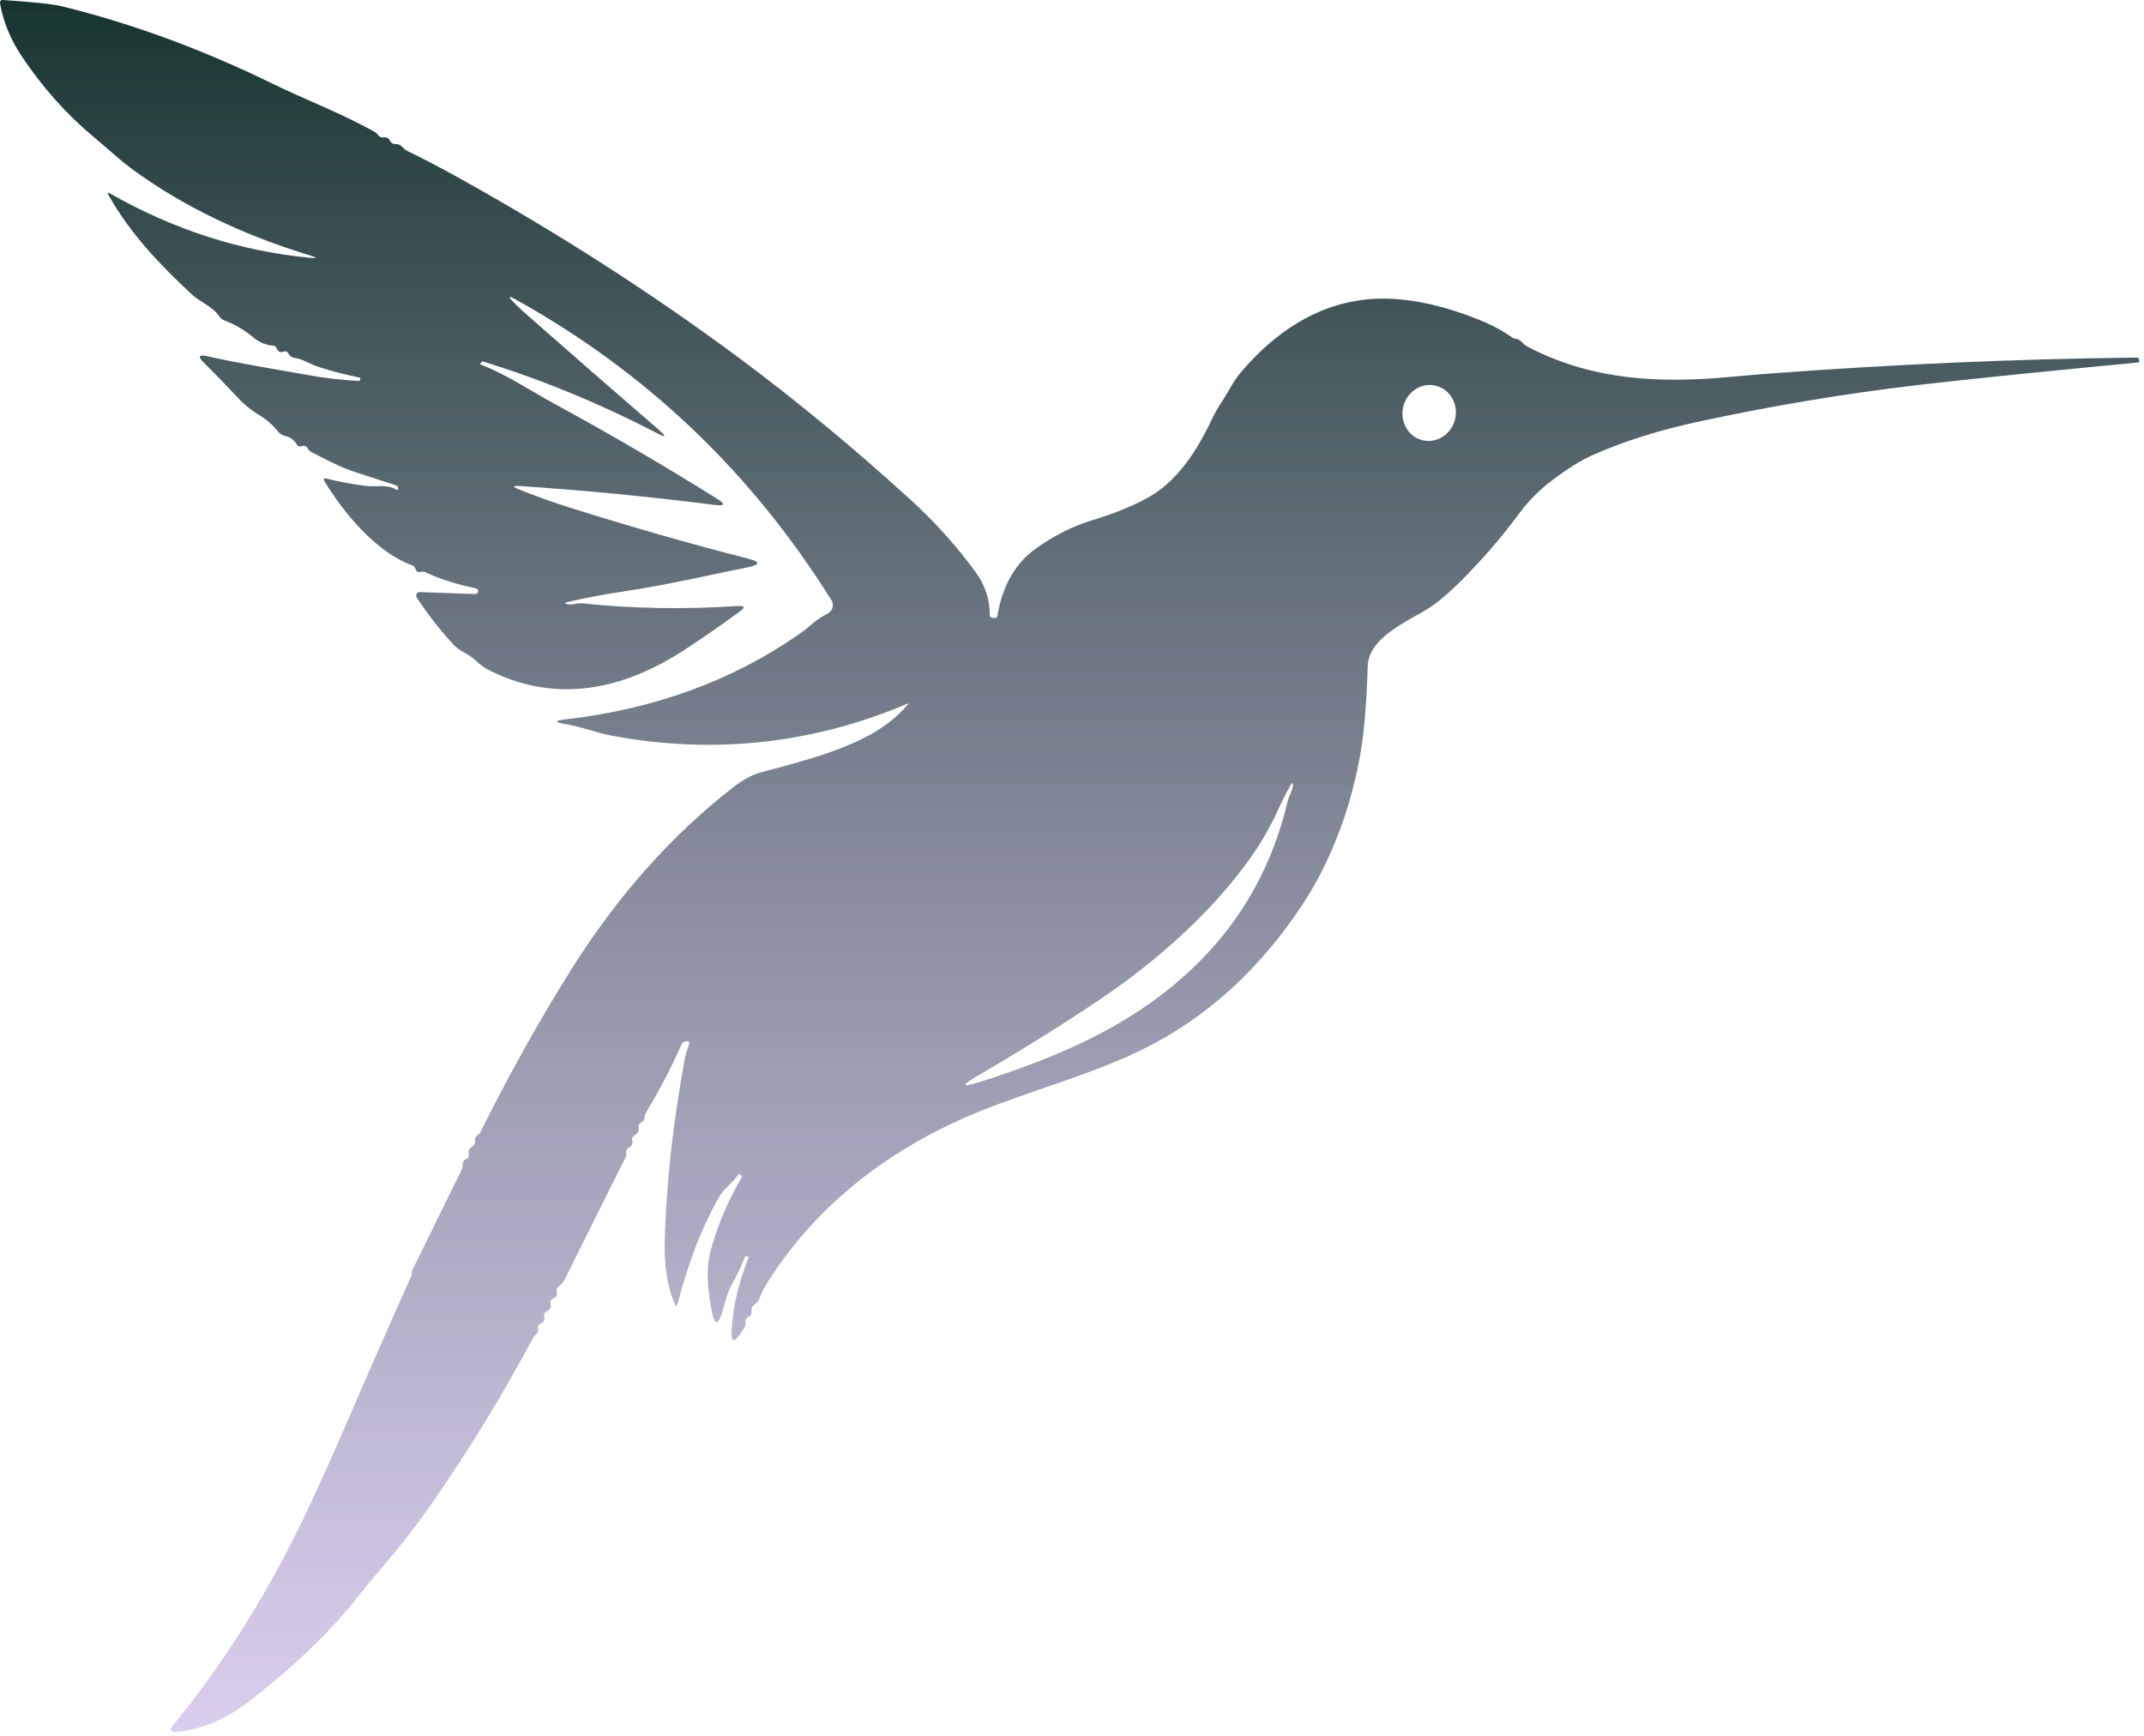
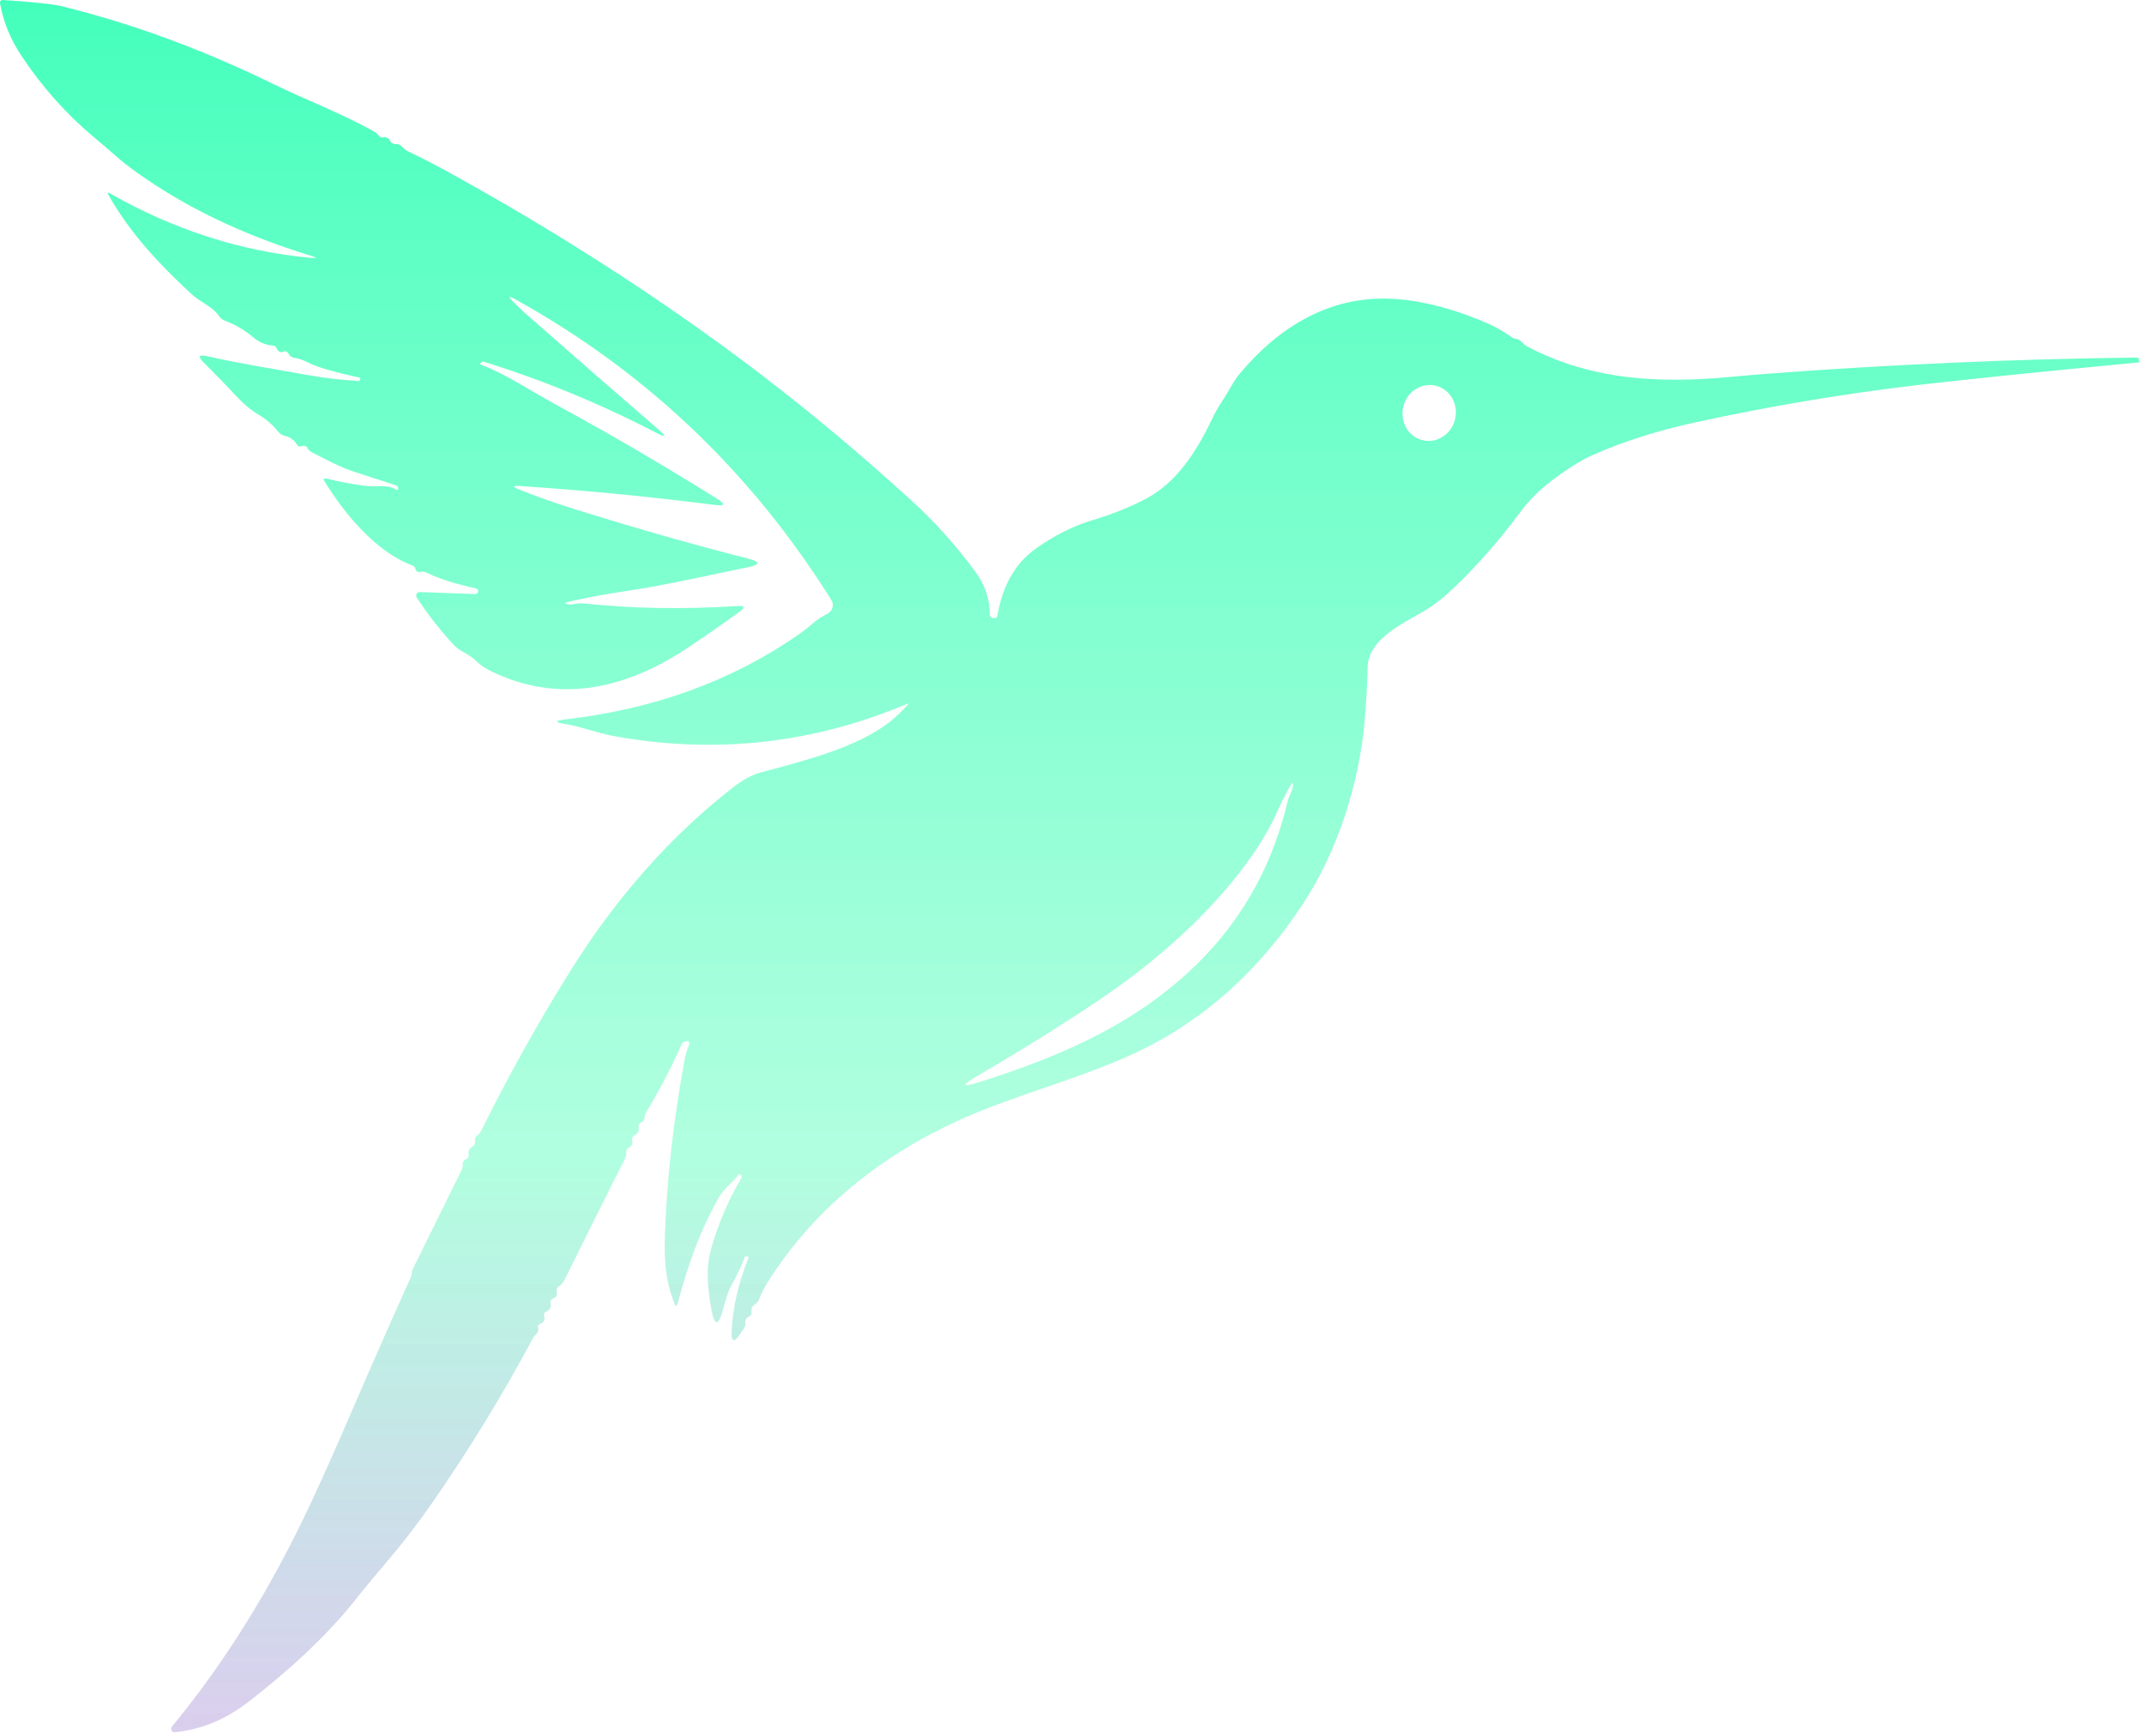
<svg xmlns="http://www.w3.org/2000/svg" width="341" height="276" viewBox="0 0 341 276" fill="none">
-   <rect width="341" height="276" stroke="transparent" stroke-width="1" fill="green" fill-opacity="0" />
+   <rect width="341" height="276" stroke="transparent" stroke-width="1" fill="rgb(34, 197, 94)" fill-opacity="0" />
  <g style="mix-blend-mode:hard-light">
    <path d="M81.605 47.983C82.185 48.583 82.795 49.163 83.435 49.733C91.085 56.463 98.175 62.653 104.705 68.283C106.095 69.483 105.975 69.663 104.345 68.813C95.405 64.173 86.245 60.403 76.875 57.503C76.765 57.473 76.665 57.493 76.595 57.583L76.355 57.853C76.325 57.893 76.335 57.923 76.385 57.943C80.675 59.603 84.345 62.133 88.355 64.313C96.925 68.963 105.495 73.973 114.065 79.323C115.425 80.173 115.305 80.503 113.715 80.303C103.285 78.973 92.945 77.973 82.675 77.293C81.495 77.213 81.455 77.393 82.555 77.833C85.025 78.833 87.495 79.723 89.955 80.513C99.665 83.593 109.335 86.363 118.965 88.833C120.965 89.343 120.955 89.803 118.925 90.213C112.455 91.523 106.085 93.023 99.465 94.013C96.225 94.493 93.165 95.063 90.295 95.733C89.725 95.863 89.735 95.983 90.305 96.093C91.115 96.243 91.795 95.863 92.645 95.953C100.615 96.793 108.845 96.933 117.335 96.373C118.445 96.303 118.555 96.593 117.655 97.253C114.625 99.463 111.735 101.473 108.985 103.273C99.285 109.613 88.795 111.973 78.045 106.713C77.115 106.263 76.315 105.703 75.665 105.053C74.585 103.973 73.215 103.673 72.175 102.563C69.995 100.223 68.035 97.703 66.285 95.013C66.035 94.633 66.325 94.133 66.775 94.153L75.575 94.473C75.815 94.483 76.015 94.313 76.045 94.073C76.075 93.843 75.915 93.623 75.685 93.573C73.005 92.993 70.275 92.233 67.775 91.043C67.465 90.893 67.135 90.863 66.805 90.953C66.435 91.043 66.195 90.883 66.085 90.473C66.015 90.213 65.825 90.003 65.575 89.913C59.875 87.843 54.775 81.723 51.635 76.573C51.385 76.153 51.495 76.003 51.975 76.123C54.035 76.623 56.085 77.003 58.125 77.273C59.765 77.493 61.535 76.983 62.915 77.813C63.265 78.023 63.395 77.923 63.305 77.533C63.275 77.353 63.165 77.233 62.985 77.183C60.905 76.503 58.755 75.803 56.545 75.093C54.045 74.293 51.845 73.063 49.515 71.883C49.295 71.773 49.115 71.593 48.995 71.383C48.755 70.933 48.415 70.793 47.975 70.963C47.655 71.083 47.405 70.993 47.225 70.703C46.795 69.973 46.165 69.513 45.335 69.323C44.865 69.213 44.475 68.963 44.185 68.583C43.345 67.533 42.335 66.653 41.145 65.953C39.915 65.223 38.775 64.283 37.705 63.133C35.995 61.283 34.225 59.463 32.415 57.673C31.415 56.683 31.595 56.343 32.965 56.653C38.185 57.833 43.385 58.633 48.785 59.613C51.495 60.103 54.225 60.423 56.985 60.583C57.155 60.593 57.245 60.523 57.275 60.353L57.315 60.093C57.315 60.083 57.315 60.083 57.305 60.083C53.185 59.183 50.435 58.383 49.055 57.683C48.205 57.253 47.465 56.993 46.835 56.913C46.405 56.853 46.085 56.633 45.885 56.243C45.695 55.893 45.415 55.793 45.045 55.933C44.655 56.083 44.345 55.973 44.125 55.613L43.885 55.213C43.795 55.063 43.665 54.983 43.495 54.973C42.285 54.883 41.215 54.443 40.285 53.653C38.935 52.503 37.405 51.603 35.675 50.953C35.345 50.823 35.085 50.613 34.885 50.323C33.775 48.683 31.885 48.103 30.435 46.753C25.305 41.973 20.725 37.153 17.255 31.013C17.045 30.643 17.125 30.563 17.505 30.773C27.655 36.543 38.255 39.953 49.295 40.993C50.475 41.103 50.495 40.993 49.365 40.643C38.685 37.383 29.435 32.943 21.625 27.333C20.415 26.463 19.305 25.583 18.275 24.673C17.205 23.733 16.125 22.803 15.015 21.883C10.575 18.183 6.695 13.833 3.375 8.823C1.655 6.223 0.535 3.483 0.015 0.593C-0.055 0.173 0.115 -0.027 0.545 0.003C5.295 0.313 8.405 0.653 9.855 1.003C20.995 3.743 32.155 7.843 43.335 13.303C48.675 15.913 54.295 18.003 59.535 20.943C59.915 21.153 60.005 21.333 60.295 21.633C60.465 21.823 60.685 21.903 60.935 21.853C61.445 21.763 61.815 21.953 62.045 22.403C62.235 22.763 62.525 22.933 62.915 22.913C63.345 22.893 63.705 23.053 63.995 23.383C64.235 23.653 64.515 23.873 64.845 24.033C67.355 25.263 69.795 26.523 72.155 27.833C88.435 36.843 103.565 46.543 117.535 56.913C126.685 63.713 135.755 71.213 144.745 79.403C148.675 82.973 152.145 86.843 155.175 90.993C156.685 93.063 157.425 95.313 157.415 97.763C157.415 98.003 157.585 98.213 157.825 98.243L158.155 98.303C158.385 98.333 158.595 98.183 158.635 97.953C159.345 93.633 161.155 89.783 164.795 87.203C167.725 85.133 170.685 83.653 173.655 82.753C176.945 81.763 179.815 80.613 182.265 79.313C187.115 76.753 190.325 71.803 192.745 66.683C193.215 65.693 193.785 64.683 194.475 63.663C195.415 62.243 196.135 60.663 197.245 59.343C203.485 51.923 211.415 47.153 220.985 47.503C225.345 47.663 230.115 48.783 235.305 50.873C237.265 51.663 238.985 52.583 240.475 53.653C240.645 53.773 240.845 53.853 241.055 53.873C241.925 53.963 242.155 54.713 242.905 55.103C253.165 60.503 263.995 61.003 275.385 59.923C277.215 59.753 279.175 59.583 281.255 59.423C300.755 57.953 320.275 57.093 339.815 56.863C340.075 56.863 340.215 56.993 340.225 57.253L340.245 57.523C340.245 57.593 340.215 57.623 340.155 57.633C324.365 59.143 312.735 60.333 305.265 61.203C293.445 62.583 281.625 64.563 269.805 67.133C263.695 68.463 258.195 70.203 253.305 72.373C251.515 73.163 249.355 74.503 246.825 76.413C244.835 77.913 243.095 79.663 241.625 81.653C240.045 83.793 238.415 85.813 236.735 87.723C232.785 92.193 229.635 95.183 227.285 96.693C223.955 98.823 217.635 101.293 217.525 106.053C217.455 108.943 217.285 111.903 217.015 114.913C216.125 124.813 212.655 135.483 207.265 143.693C200.345 154.233 191.755 162.003 181.485 167.003C173.295 170.993 163.995 173.403 155.545 176.853C141.835 182.443 129.955 191.393 122.065 203.963C121.575 204.753 121.135 205.623 120.745 206.593C120.615 206.943 120.385 207.223 120.065 207.423C119.635 207.693 119.455 208.073 119.535 208.573C119.585 208.963 119.435 209.243 119.075 209.413C118.655 209.603 118.485 209.923 118.555 210.383C118.595 210.653 118.535 210.933 118.385 211.153L117.745 212.113C116.735 213.603 116.275 213.453 116.365 211.653C116.555 207.863 117.455 203.983 119.075 199.993C119.095 199.943 119.085 199.913 119.035 199.903L118.795 199.803C118.625 199.733 118.515 199.783 118.455 199.943C117.895 201.393 117.225 202.803 116.445 204.183C115.725 205.463 115.375 206.903 114.975 208.323C114.235 210.953 113.625 210.923 113.145 208.243C112.585 205.073 112.205 201.753 113.095 198.623C114.235 194.593 115.845 190.823 117.935 187.313C118.045 187.143 118.015 186.993 117.845 186.883L117.605 186.723C117.555 186.693 117.525 186.703 117.495 186.743C116.485 188.183 115.085 189.003 114.245 190.553C112.745 193.303 111.545 195.873 110.635 198.283C109.565 201.113 108.615 204.133 107.765 207.333C107.635 207.793 107.485 207.803 107.305 207.363C105.855 203.853 105.625 200.403 105.745 196.683C106.025 187.733 107.075 178.353 108.885 168.553C109.035 167.783 109.255 167.013 109.545 166.253C109.755 165.723 109.585 165.503 109.025 165.613C108.725 165.663 108.505 165.843 108.375 166.143C106.675 169.953 104.805 173.533 102.775 176.883C102.625 177.123 102.545 177.383 102.535 177.663C102.515 178.043 102.345 178.313 102.015 178.473C101.675 178.643 101.525 178.913 101.575 179.283C101.645 179.863 101.435 180.283 100.925 180.553C100.595 180.743 100.465 181.023 100.545 181.393C100.655 181.903 100.475 182.273 100.005 182.503C99.715 182.653 99.575 182.883 99.595 183.213C99.615 183.553 99.605 183.843 99.455 184.153C96.285 190.463 93.055 196.943 89.745 203.613C89.555 204.003 89.265 204.323 88.895 204.553C88.585 204.743 88.465 205.023 88.545 205.383C88.675 205.923 88.485 206.293 87.975 206.493C87.625 206.633 87.495 206.883 87.565 207.253C87.695 207.883 87.465 208.333 86.885 208.593C86.565 208.743 86.455 208.983 86.545 209.323C86.715 209.933 86.495 210.333 85.895 210.533C85.645 210.613 85.505 210.883 85.575 211.133C85.685 211.553 85.585 211.903 85.275 212.183C85.035 212.413 84.835 212.673 84.685 212.963C79.935 221.833 74.655 230.473 68.835 238.863C66.425 242.333 64.005 245.483 61.555 248.333C59.745 250.443 58.055 252.483 56.485 254.463C51.685 260.493 45.635 265.893 39.595 270.583C35.865 273.473 31.935 275.103 27.795 275.463C27.315 275.503 27.035 274.953 27.335 274.583C35.745 264.413 43.085 252.613 49.355 239.193C51.295 235.033 53.175 230.833 55.005 226.603C58.515 218.453 61.965 210.613 65.345 203.083C65.455 202.853 65.505 202.603 65.505 202.343C65.505 202.193 65.535 202.043 65.605 201.913L73.345 186.203C73.515 185.873 73.595 185.533 73.595 185.163C73.605 184.743 73.805 184.453 74.195 184.303C74.495 184.183 74.615 183.963 74.555 183.643C74.435 183.073 74.625 182.633 75.115 182.333C75.485 182.103 75.635 181.773 75.565 181.343C75.515 181.003 75.635 180.733 75.945 180.523C76.175 180.373 76.345 180.173 76.465 179.923C81.035 170.773 85.815 162.213 90.815 154.243C98.165 142.533 106.775 132.843 116.665 125.163C117.905 124.203 119.445 123.253 120.985 122.843C127.815 121.003 136.045 118.983 141.355 114.923C142.405 114.113 143.445 113.133 144.455 111.973C144.495 111.923 144.445 111.863 144.395 111.883C129.265 118.293 113.635 120.003 97.505 117.033C94.875 116.553 92.515 115.563 89.915 115.143C88.145 114.853 88.145 114.613 89.925 114.403C103.975 112.783 116.275 108.323 126.835 101.033C127.645 100.473 128.435 99.863 129.195 99.203C129.925 98.573 130.735 98.033 131.625 97.583C132.425 97.183 132.705 96.193 132.235 95.433C119.455 75.023 102.685 59.073 81.915 47.573C80.885 47.003 80.785 47.133 81.605 47.983ZM226.249 70.006C228.525 70.563 230.845 69.073 231.425 66.677C232.005 64.283 230.635 61.893 228.362 61.34C226.085 60.783 223.765 62.273 223.186 64.669C222.605 67.063 223.975 69.453 226.249 70.006ZM203.235 128.863C202.065 131.483 200.555 134.093 198.695 136.683C192.455 145.403 183.635 153.083 174.885 158.983C169.135 162.853 162.655 166.893 155.465 171.093C152.785 172.663 152.925 172.973 155.885 172.043C168.915 167.923 181.065 162.663 190.825 152.863C197.795 145.873 202.455 137.373 204.815 127.373C205.005 126.573 205.545 125.733 205.625 125.043C205.695 124.393 205.565 124.353 205.235 124.923C204.505 126.193 203.845 127.513 203.235 128.863Z" fill="url(#paint0_linear_1_126)" />
  </g>
  <defs>
    <linearGradient id="paint0_linear_1_126" x1="170.123" y1="0" x2="170.123" y2="275.465" gradientUnits="userSpaceOnUse">
-       <stop stop-color="#0C1A18" />
+       <stop stop-color="#22C55E" />
      <stop offset="1" stop-color="#655D73" stop-opacity="0.703" />
      <stop offset="1" stop-color="white" stop-opacity="0" />
    </linearGradient>
  </defs>
</svg>
